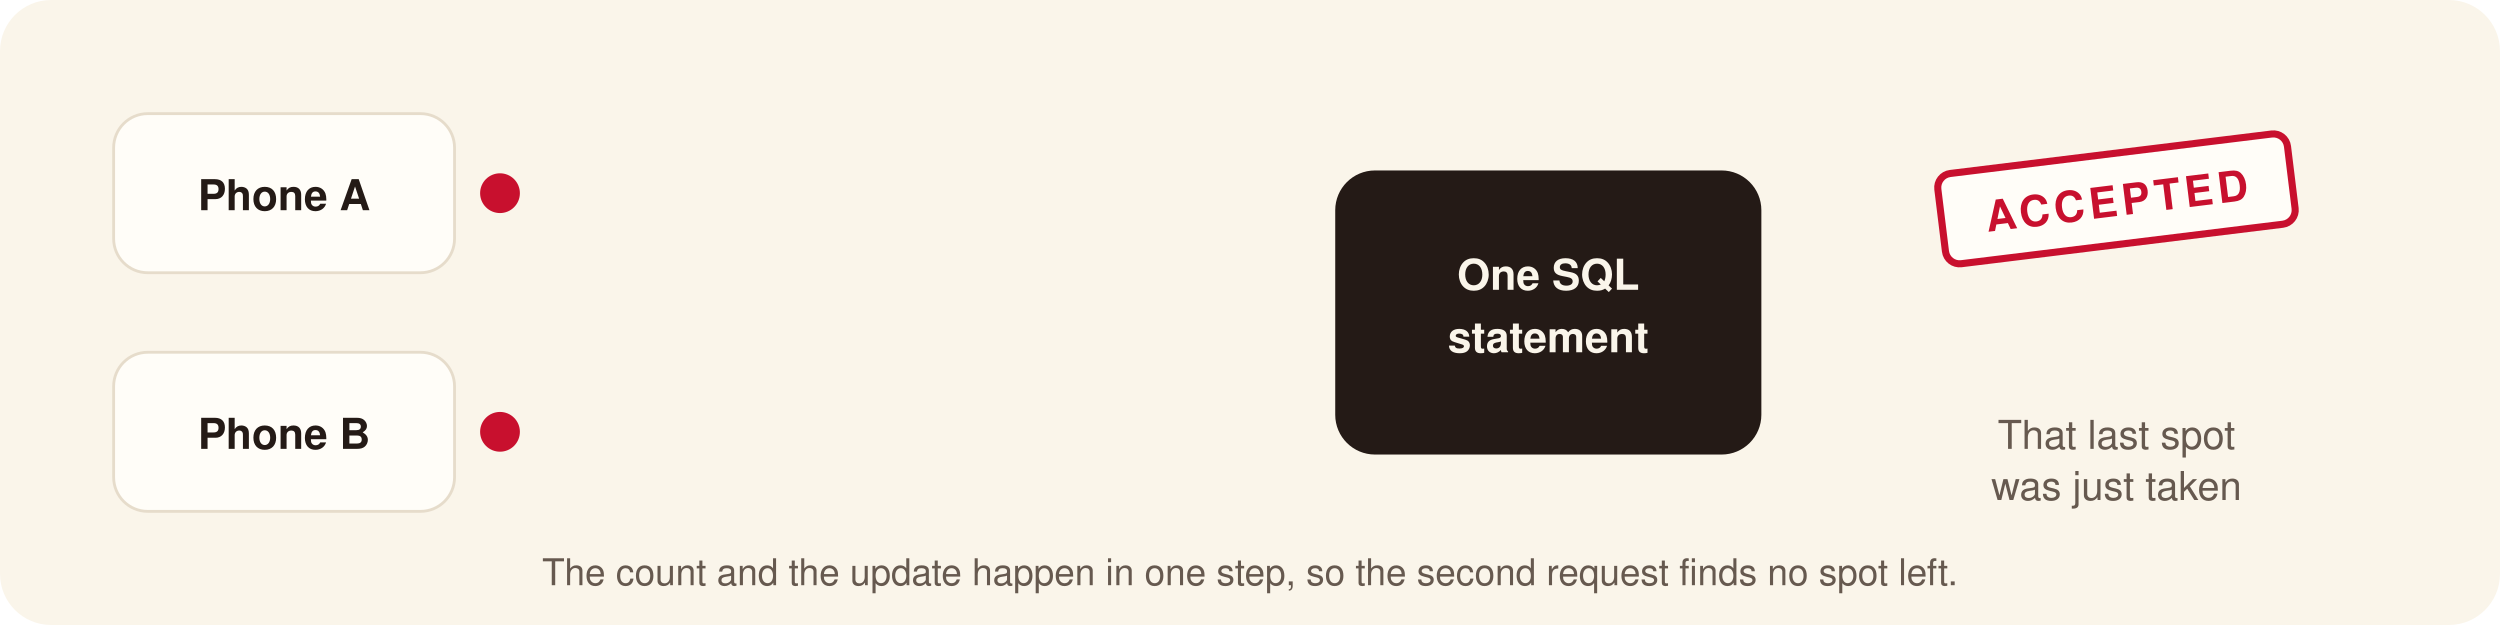
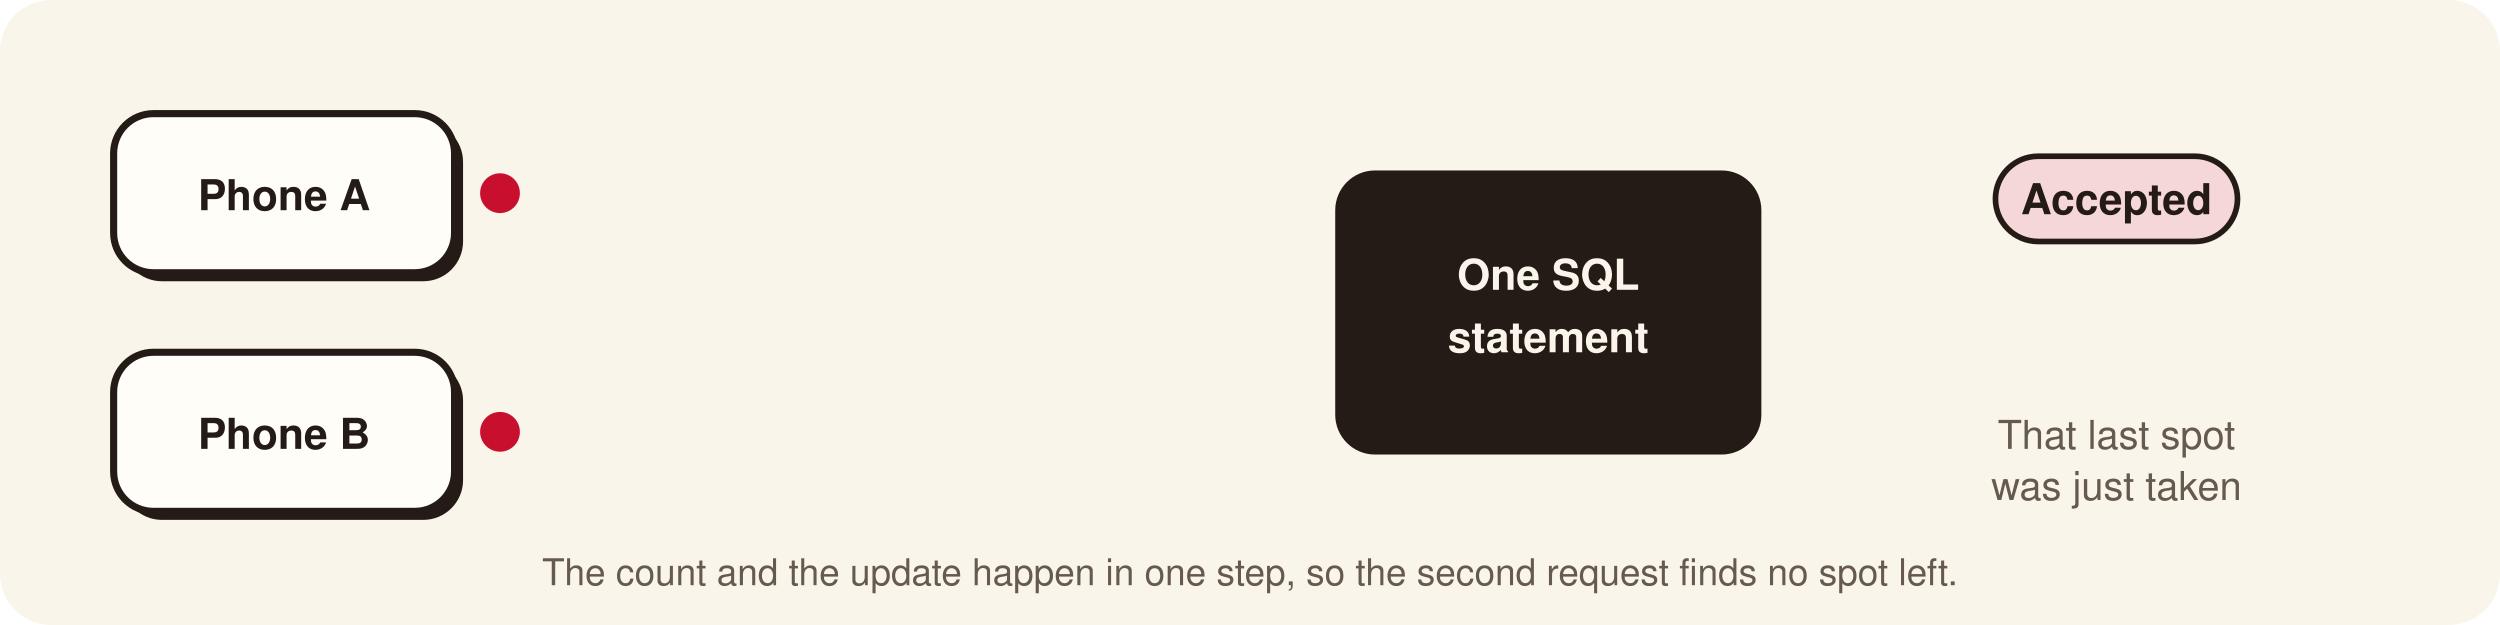
<svg xmlns="http://www.w3.org/2000/svg" width="880" height="220" viewBox="0 0 880 220" role="img" aria-labelledby="t d">
  <style>
.a { animation: go 5s cubic-bezier(.45,0,.55,1) infinite both; }
.b { animation: go 5s cubic-bezier(.45,0,.55,1) infinite both; animation-delay: .12s; }
@keyframes go { 0% { transform: translateX(0); opacity: 1; } 35% { transform: translateX(290px); opacity: 1; } 40%, 100% { transform: translateX(290px); opacity: 0; } }
.win { transform-box: fill-box; transform-origin: center; animation: win 5s ease-out infinite both; }
.lose { animation: lose 5s ease-out infinite both; }
@keyframes win { 0%, 38% { opacity: 0; transform: scale(1.6); } 46%, 100% { opacity: 1; transform: scale(1); } }
@keyframes lose { 0%, 44% { opacity: 0; } 52%, 100% { opacity: 1; } }
@media (prefers-reduced-motion: reduce) { * { animation: none !important; } }
</style>
  <rect width="880" height="220" rx="18" fill="#faf5ea" />
  <g font-family="Archivo, -apple-system, 'Segoe UI', Helvetica, Arial, sans-serif">
-     <rect x="40" y="40" width="120" height="56" rx="12" fill="#fffdf8" stroke="#e6dccb" />
+     <g transform="translate(40 40)">
+       <rect x="3" y="3" width="120" height="56" rx="14" fill="#241a16" />
+       <rect width="120" height="56" rx="14" fill="#fffdf8" stroke="#241a16" stroke-width="2.5" />
+     </g>
    <text x="100" y="74" text-anchor="middle" font-size="15" font-weight="600" fill="#241a16">Phone A</text>
-     <rect x="40" y="124" width="120" height="56" rx="12" fill="#fffdf8" stroke="#e6dccb" />
+     <g transform="translate(40 124)">
+       <rect x="3" y="3" width="120" height="56" rx="14" fill="#241a16" />
+       <rect width="120" height="56" rx="14" fill="#fffdf8" stroke="#241a16" stroke-width="2.5" />
+     </g>
    <text x="100" y="158" text-anchor="middle" font-size="15" font-weight="600" fill="#241a16">Phone B</text>
    <circle class="a" cx="176" cy="68" r="7" fill="#c8102e" />
    <circle class="b" cx="176" cy="152" r="7" fill="#c8102e" />
    <rect x="470" y="60" width="150" height="100" rx="14" fill="#241a16" />
    <text x="545" y="102" text-anchor="middle" font-size="15" font-weight="700" fill="#faf5ea">One SQL</text>
    <text x="545" y="124" text-anchor="middle" font-size="15" font-weight="700" fill="#faf5ea">statement</text>
-     <g transform="translate(745 70) rotate(-7)">
+     <g transform="translate(745 70)">
      <g class="win">
-         <rect x="-62" y="-16" width="124" height="32" rx="5" fill="#fffdf8" stroke="#c8102e" stroke-width="2.5" />
-         <text x="0" y="6" text-anchor="middle" font-size="15" font-weight="800" letter-spacing="1.6" fill="#c8102e">ACCEPTED</text>
+         <rect x="-42.6" y="-15.0" width="85.2" height="30" rx="15.0" fill="#f6d7d8" stroke="#241a16" stroke-width="2" />
+         <text x="0" y="5.4" text-anchor="middle" font-family="Archivo, -apple-system, 'Segoe UI', Helvetica, Arial, sans-serif" font-size="15" font-weight="700" fill="#241a16">Accepted</text>
      </g>
    </g>
    <g class="lose">
      <text x="745" y="158" text-anchor="middle" font-size="14" fill="#66594f">That last spot</text>
      <text x="745" y="176" text-anchor="middle" font-size="14" fill="#66594f">was just taken</text>
    </g>
    <text x="440" y="206" text-anchor="middle" font-size="13" fill="#66594f">The count and the update happen in one step, so the second request finds no spot left.</text>
  </g>
</svg>
